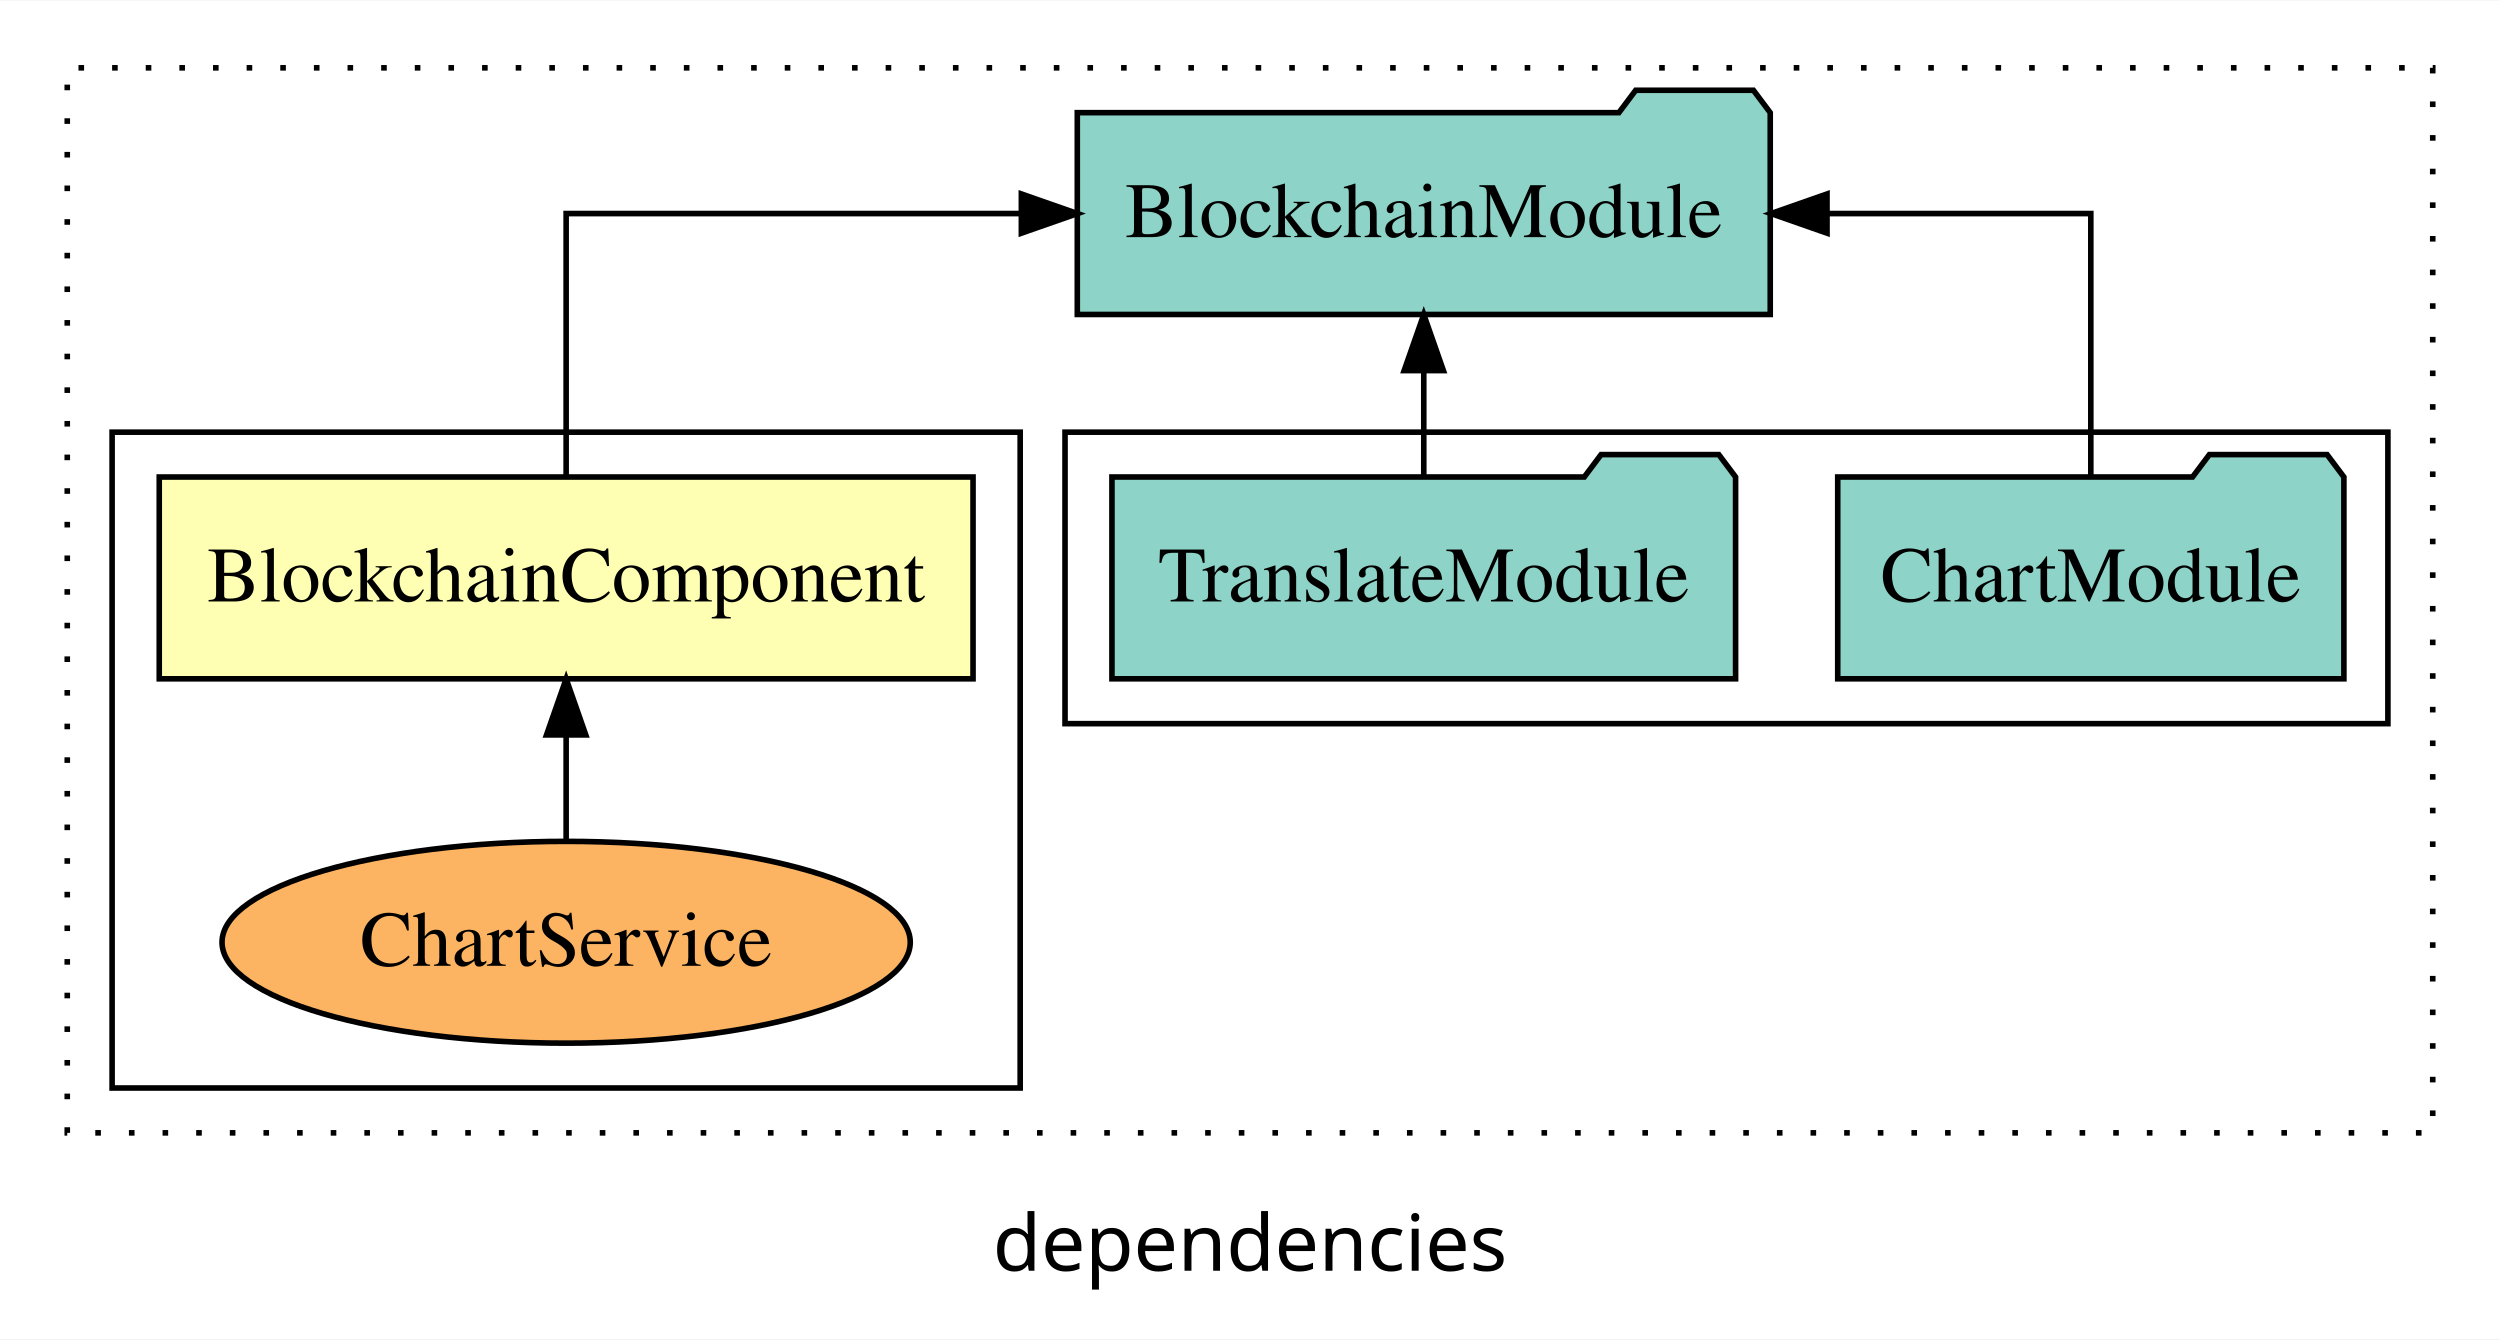
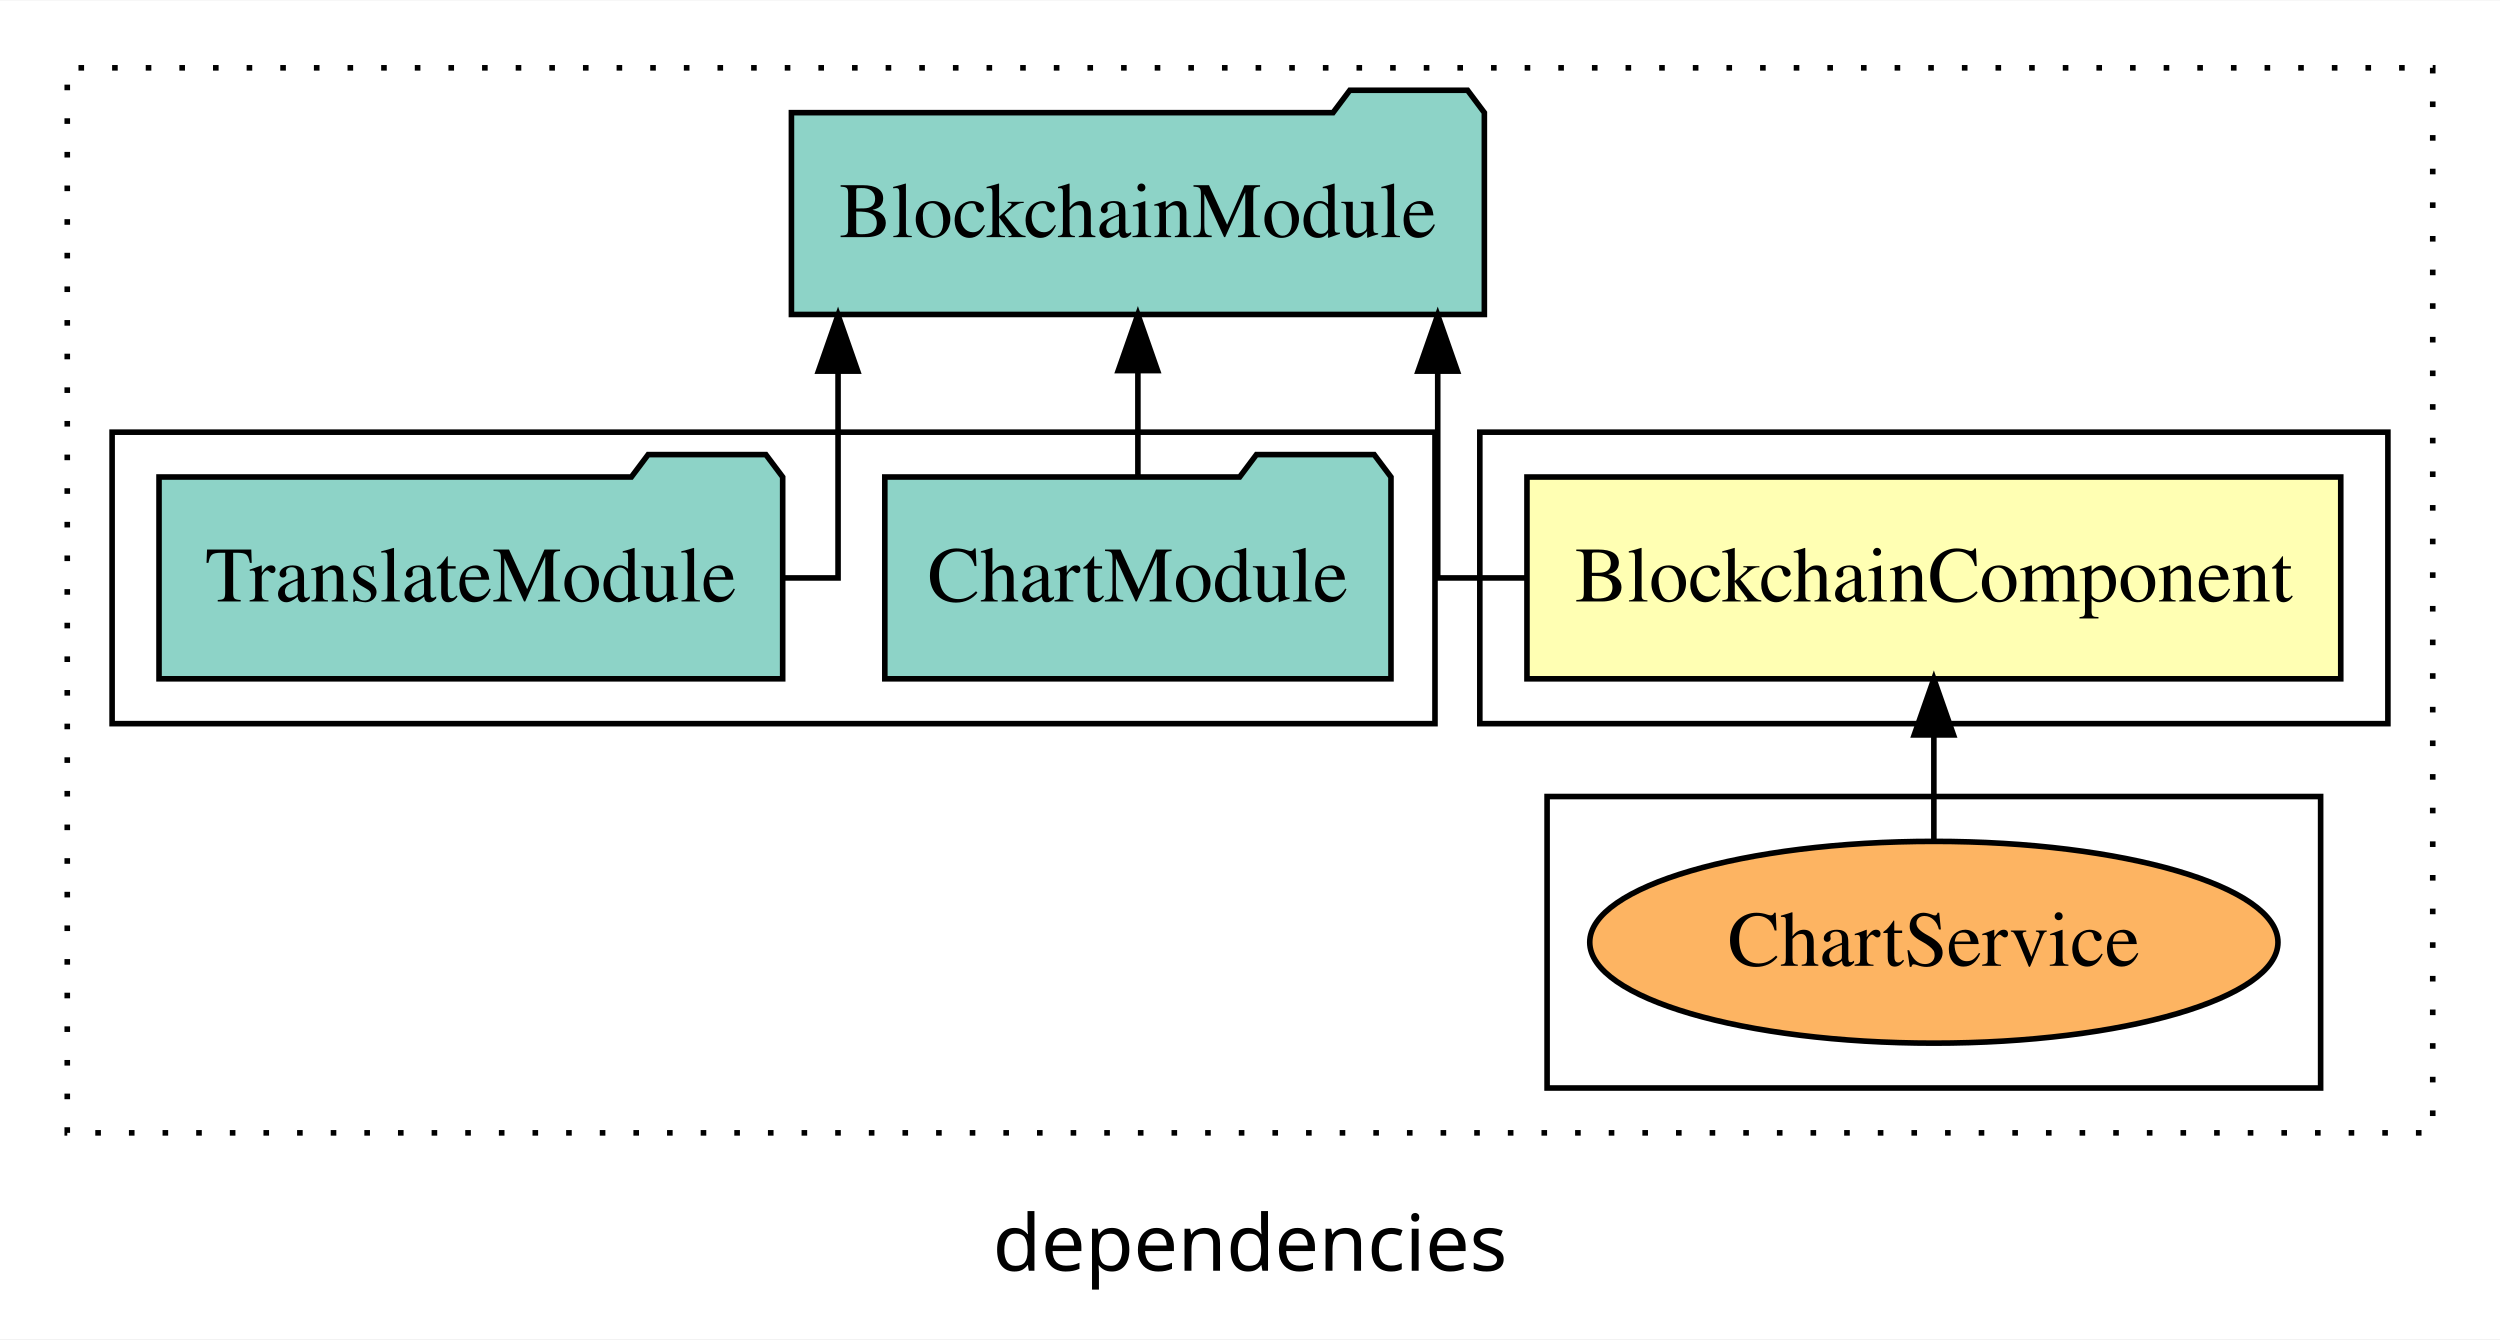
<svg xmlns="http://www.w3.org/2000/svg" width="446pt" height="239pt" viewBox="0.00 0.00 446.00 238.80">
  <g id="graph0" class="graph" transform="scale(1 1) rotate(0) translate(4 234.8)">
    <polygon fill="white" stroke="transparent" points="-4,4 -4,-234.8 442,-234.8 442,4 -4,4" />
    <text text-anchor="middle" x="219" y="-8.2" font-family="sans-serif" font-size="14.00">dependencies</text>
    <g id="clust1" class="cluster">
      <polygon fill="none" stroke="black" stroke-dasharray="1,5" points="8,-32.8 8,-222.8 430,-222.8 430,-32.8 8,-32.8" />
    </g>
-     <g id="clust4" class="cluster">
-       <polygon fill="none" stroke="black" points="186,-105.8 186,-157.8 422,-157.8 422,-105.8 186,-105.8" />
+     <g id="clust2" class="cluster">
+       <polygon fill="none" stroke="black" points="260,-105.8 260,-157.8 422,-157.8 422,-105.8 260,-105.8" />
    </g>
    <g id="clust3" class="cluster">
-       <polygon fill="none" stroke="black" points="16,-40.8 16,-157.8 178,-157.8 178,-40.8 16,-40.8" />
+       <polygon fill="none" stroke="black" points="272,-40.8 272,-92.8 410,-92.8 410,-40.8 272,-40.8" />
+     </g>
+     <g id="clust4" class="cluster">
+       <polygon fill="none" stroke="black" points="16,-105.8 16,-157.8 252,-157.8 252,-105.8 16,-105.8" />
    </g>
    <g id="node1" class="node">
-       <polygon fill="#ffffb3" stroke="black" points="169.59,-149.8 24.41,-149.8 24.41,-113.8 169.59,-113.8 169.59,-149.8" />
-       <text text-anchor="middle" x="97" y="-127.6" font-family="Times,serif" font-size="14.00">BlockchainComponent</text>
+       <polygon fill="#ffffb3" stroke="black" points="413.59,-149.8 268.41,-149.8 268.41,-113.8 413.59,-113.8 413.59,-149.8" />
+       <text text-anchor="middle" x="341" y="-127.6" font-family="Times,serif" font-size="14.00">BlockchainComponent</text>
    </g>
    <g id="node2" class="node">
-       <polygon fill="#8dd3c7" stroke="black" points="311.81,-214.8 308.81,-218.8 287.81,-218.8 284.81,-214.8 188.19,-214.8 188.19,-178.8 311.81,-178.8 311.81,-214.8" />
-       <text text-anchor="middle" x="250" y="-192.6" font-family="Times,serif" font-size="14.00">BlockchainModule</text>
+       <polygon fill="#8dd3c7" stroke="black" points="260.81,-214.8 257.81,-218.8 236.81,-218.8 233.81,-214.8 137.19,-214.8 137.19,-178.8 260.81,-178.8 260.81,-214.8" />
+       <text text-anchor="middle" x="199" y="-192.6" font-family="Times,serif" font-size="14.00">BlockchainModule</text>
    </g>
    <g id="edge1" class="edge">
-       <path fill="none" stroke="black" d="M97,-149.91C97,-169.14 97,-196.8 97,-196.8 97,-196.8 178.21,-196.8 178.21,-196.8" />
-       <polygon fill="black" stroke="black" points="178.21,-200.3 188.21,-196.8 178.21,-193.3 178.21,-200.3" />
+       <path fill="none" stroke="black" d="M268.31,-131.8C258.92,-131.8 252.49,-131.8 252.49,-131.8 252.49,-131.8 252.49,-168.69 252.49,-168.69" />
+       <polygon fill="black" stroke="black" points="248.99,-168.69 252.49,-178.69 255.99,-168.69 248.99,-168.69" />
    </g>
    <g id="node3" class="node">
-       <ellipse fill="#fdb462" stroke="black" cx="97" cy="-66.8" rx="61.39" ry="18" />
-       <text text-anchor="middle" x="97" y="-62.6" font-family="Times,serif" font-size="14.00">ChartService</text>
+       <ellipse fill="#fdb462" stroke="black" cx="341" cy="-66.8" rx="61.39" ry="18" />
+       <text text-anchor="middle" x="341" y="-62.6" font-family="Times,serif" font-size="14.00">ChartService</text>
    </g>
    <g id="edge2" class="edge">
-       <path fill="none" stroke="black" d="M97,-84.91C97,-84.91 97,-103.79 97,-103.79" />
-       <polygon fill="black" stroke="black" points="93.5,-103.79 97,-113.79 100.5,-103.79 93.5,-103.79" />
+       <path fill="none" stroke="black" d="M341,-84.91C341,-84.91 341,-103.79 341,-103.79" />
+       <polygon fill="black" stroke="black" points="337.5,-103.79 341,-113.79 344.5,-103.79 337.5,-103.79" />
    </g>
    <g id="node4" class="node">
-       <polygon fill="#8dd3c7" stroke="black" points="414.15,-149.8 411.15,-153.8 390.15,-153.8 387.15,-149.8 323.85,-149.8 323.85,-113.8 414.15,-113.8 414.15,-149.8" />
-       <text text-anchor="middle" x="369" y="-127.6" font-family="Times,serif" font-size="14.00">ChartModule</text>
+       <polygon fill="#8dd3c7" stroke="black" points="244.15,-149.8 241.15,-153.8 220.15,-153.8 217.15,-149.8 153.85,-149.8 153.85,-113.8 244.15,-113.8 244.15,-149.8" />
+       <text text-anchor="middle" x="199" y="-127.6" font-family="Times,serif" font-size="14.00">ChartModule</text>
    </g>
    <g id="edge3" class="edge">
-       <path fill="none" stroke="black" d="M369,-149.91C369,-169.14 369,-196.8 369,-196.8 369,-196.8 321.94,-196.8 321.94,-196.8" />
-       <polygon fill="black" stroke="black" points="321.94,-193.3 311.94,-196.8 321.94,-200.3 321.94,-193.3" />
+       <path fill="none" stroke="black" d="M199,-149.91C199,-149.91 199,-168.79 199,-168.79" />
+       <polygon fill="black" stroke="black" points="195.5,-168.79 199,-178.79 202.5,-168.79 195.5,-168.79" />
    </g>
    <g id="node5" class="node">
-       <polygon fill="#8dd3c7" stroke="black" points="305.63,-149.8 302.63,-153.8 281.63,-153.8 278.63,-149.8 194.37,-149.8 194.37,-113.8 305.63,-113.8 305.63,-149.8" />
-       <text text-anchor="middle" x="250" y="-127.6" font-family="Times,serif" font-size="14.00">TranslateModule</text>
+       <polygon fill="#8dd3c7" stroke="black" points="135.63,-149.8 132.63,-153.8 111.63,-153.8 108.63,-149.8 24.37,-149.8 24.37,-113.8 135.63,-113.8 135.63,-149.8" />
+       <text text-anchor="middle" x="80" y="-127.6" font-family="Times,serif" font-size="14.00">TranslateModule</text>
    </g>
    <g id="edge4" class="edge">
-       <path fill="none" stroke="black" d="M250,-149.91C250,-149.91 250,-168.79 250,-168.79" />
-       <polygon fill="black" stroke="black" points="246.5,-168.79 250,-178.79 253.5,-168.79 246.5,-168.79" />
+       <path fill="none" stroke="black" d="M135.84,-131.8C141.67,-131.8 145.51,-131.8 145.51,-131.8 145.51,-131.8 145.51,-168.69 145.51,-168.69" />
+       <polygon fill="black" stroke="black" points="142.01,-168.69 145.51,-178.69 149.01,-168.69 142.01,-168.69" />
    </g>
  </g>
</svg>
